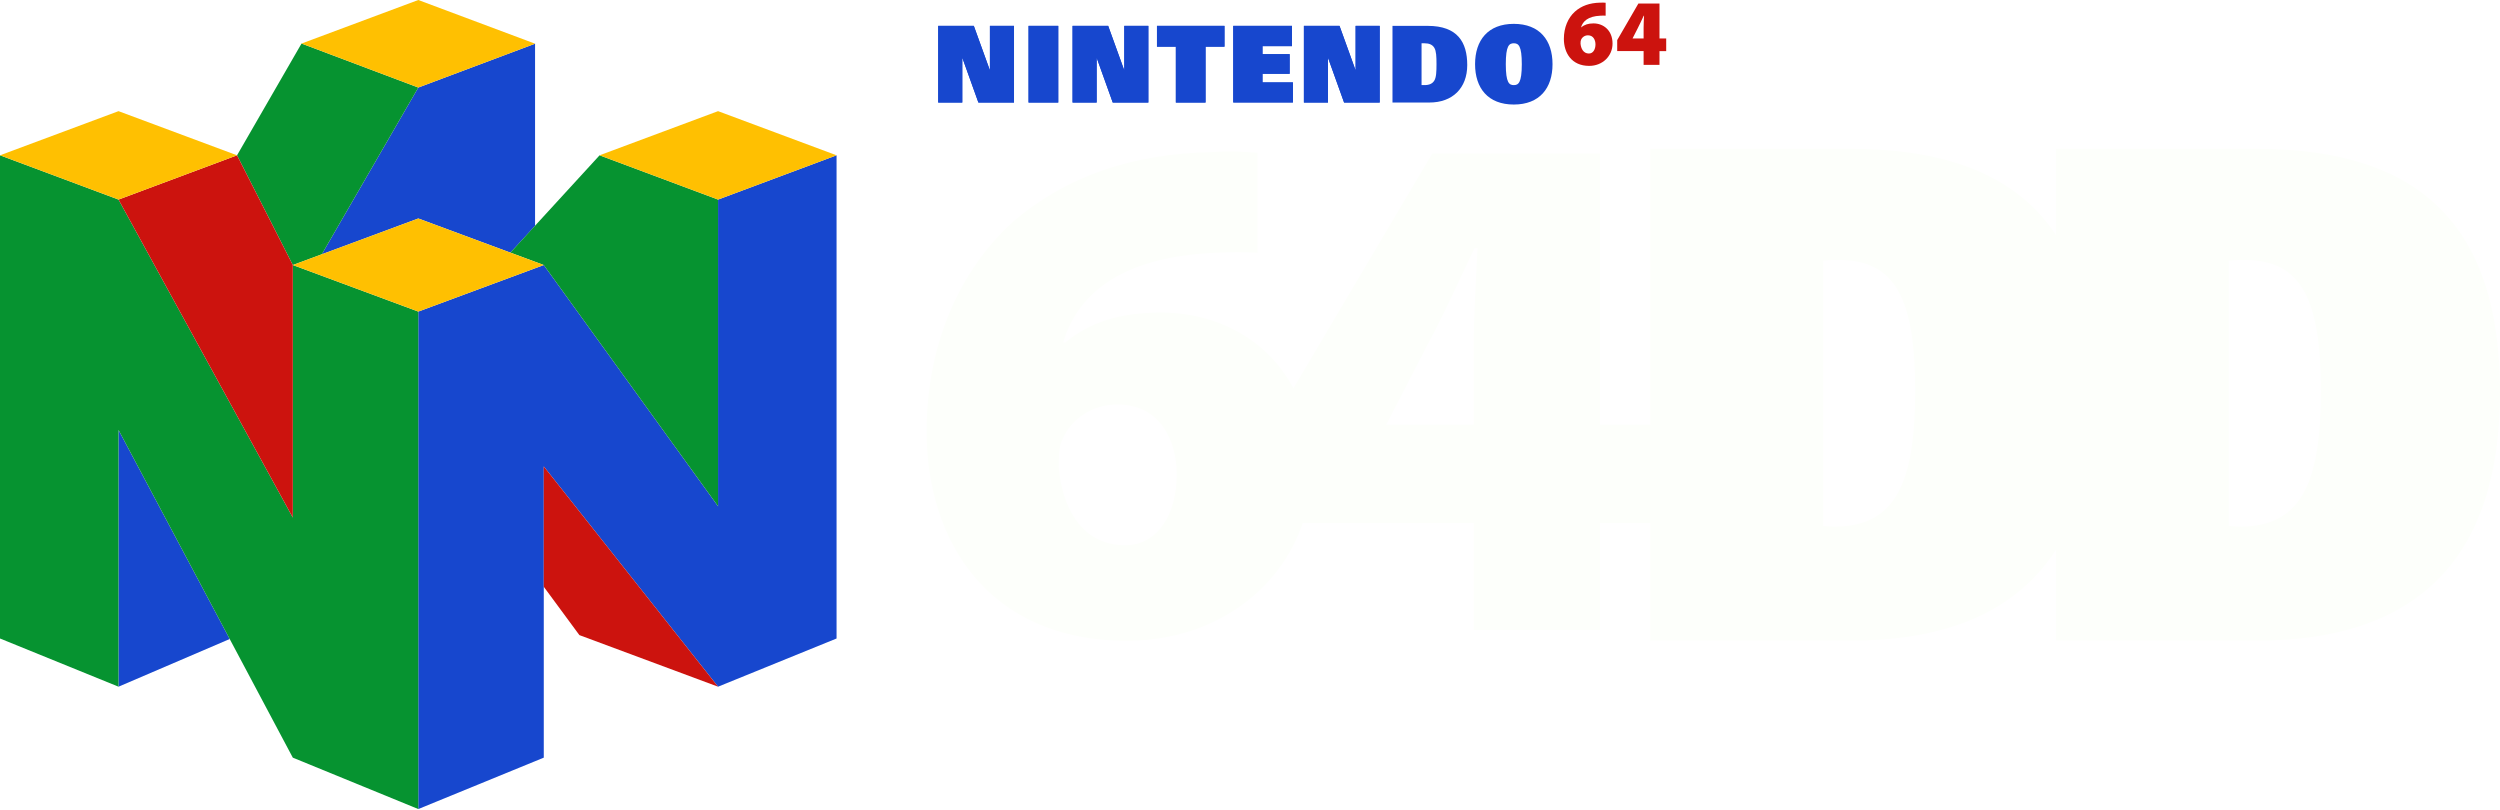
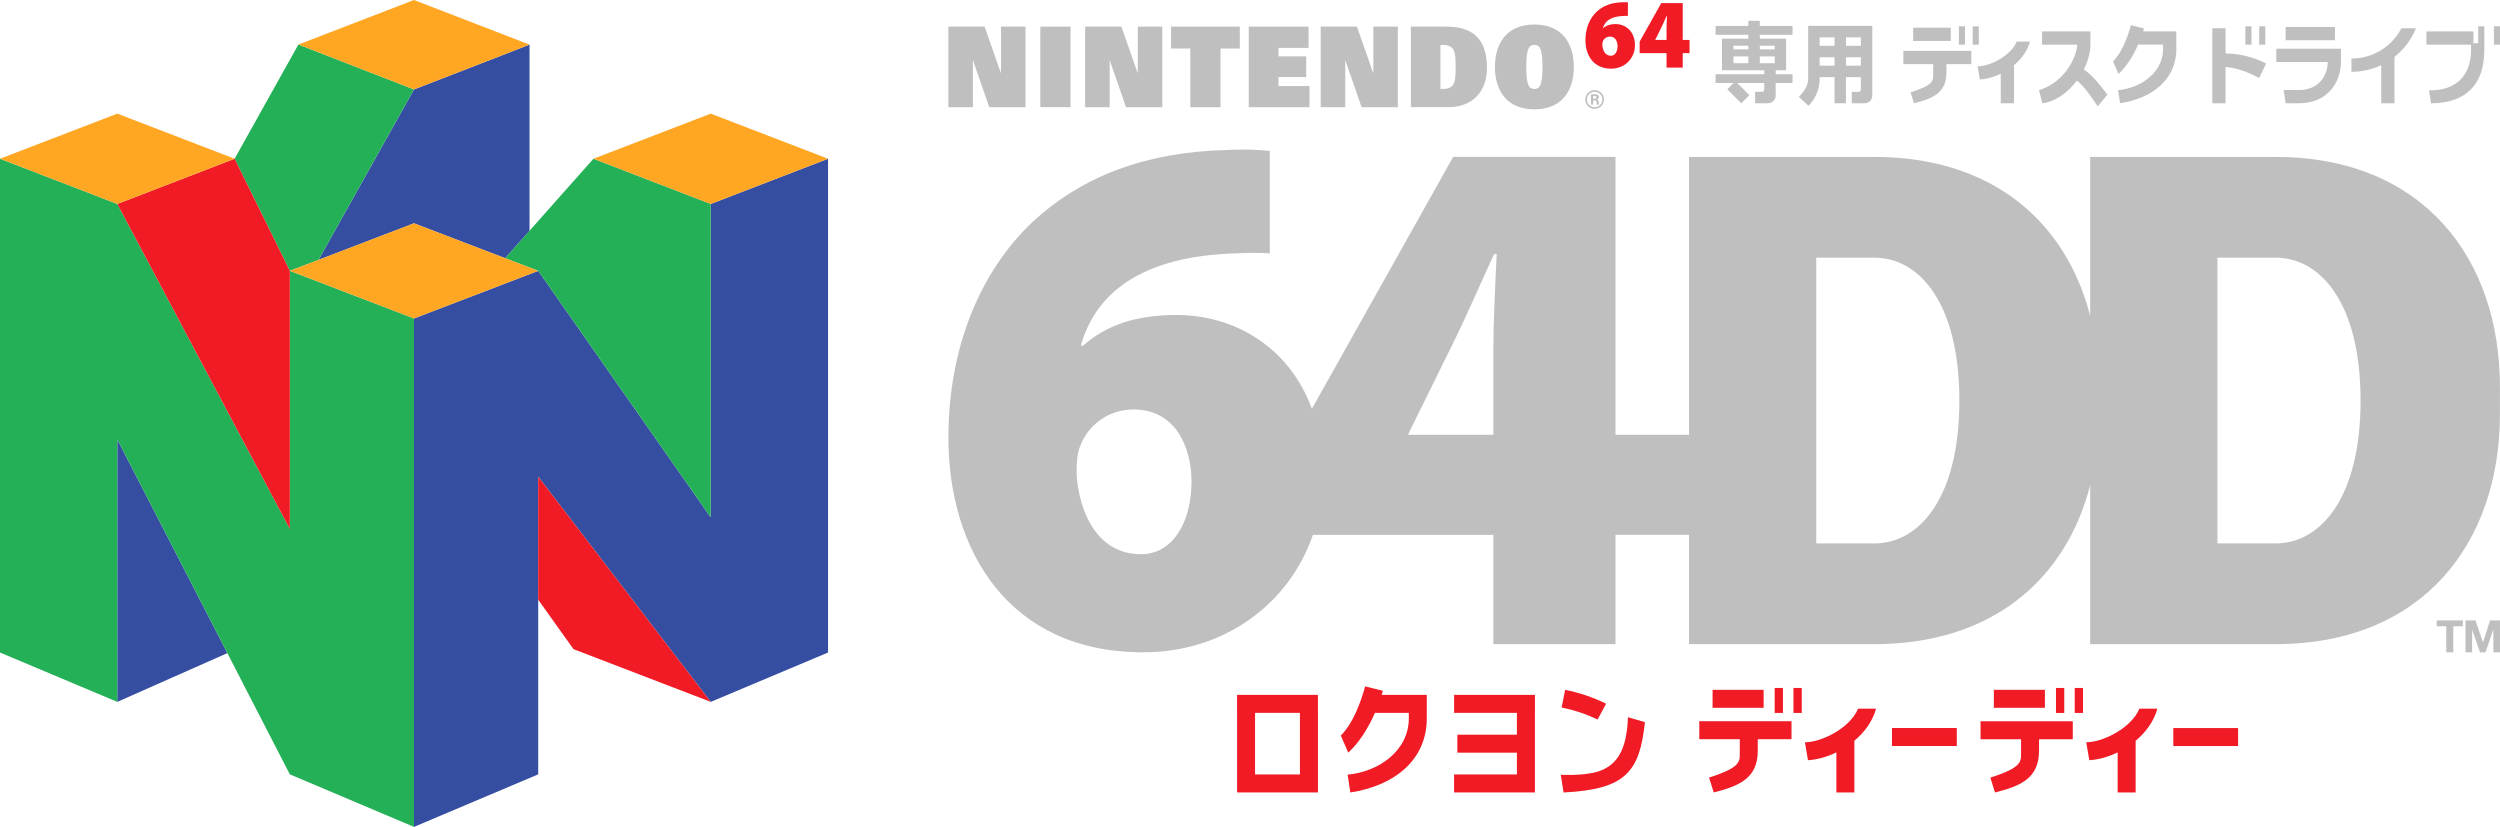
- <svg xmlns="http://www.w3.org/2000/svg" height="183.471" width="566.929">
-   <g stroke-width=".306">
-     <path d="m115.743 57.29 5.593-6.077V9.907l-26.48 9.944-21.881 37.815 21.882-8.12zM162.834 45.258l26.875-10.038v109.572l-26.875 10.93-39.521-49.948v66.038l-28.456 11.659V70.657l28.456-10.554 39.52 54.705zM26.876 155.722l25.216-10.813L26.876 97.5z" fill="#1747ce" />
-     <path d="m72.975 57.666 21.882-37.815-26.48-9.977L53.752 35.22 66.4 60.1zM162.834 45.258v69.55l-39.521-54.705-7.57-2.813 20.224-22.07z" fill="#069330" />
-     <path d="M94.857 70.657 66.4 60.101v57.272L26.876 45.258 0 35.22v109.572l26.876 10.93V97.5L66.4 171.812l28.457 11.659z" fill="#069330" />
-     <path d="M66.4 117.373 26.876 45.258 53.752 35.22 66.4 60.1zM123.313 105.774v27.288l8.074 10.96 31.447 11.7z" fill="#cc130e" />
-     <g fill="#ffc001">
-       <path d="M94.857 70.657 66.4 60.101l28.457-10.556 28.456 10.556zM162.834 25.206l26.875 10.014-26.875 10.038-26.876-10.038zM26.876 25.206 53.752 35.22 26.876 45.258 0 35.22zM94.857 0l-26.48 9.874 26.48 9.977 26.48-9.944z" />
-     </g>
+ <svg xmlns="http://www.w3.org/2000/svg" height="2045.851" width="6185.398" version="1.1" id="svg167380">
+   <defs id="defs167384" />
+   <g id="g1" transform="matrix(11.15081,0,0,11.15081,-143.5064,2272.498)">
+     <polygon class="st2" points="429.5,92.8 330.5,269.6 429.5,231.7 524.1,267.9 549.4,239.5 549.4,46.3 " id="polygon11" style="fill:#354ea2" transform="matrix(0.2138606,0,0,0.2138606,12.86959,-203.7966)" />
+     <polygon class="st2" points="121.7,728.2 235.9,677.6 121.7,455.9 " id="polygon13" style="fill:#354ea2" transform="matrix(0.2138606,0,0,0.2138606,12.86959,-203.7966)" />
+     <polygon class="st2" points="859.1,164.7 859.1,677 737.4,728.2 558.4,494.6 558.4,803.4 429.5,857.9 429.5,330.4 558.4,281 737.4,536.8 737.4,211.6 " id="polygon12" style="fill:#354ea2" transform="matrix(0.2138606,0,0,0.2138606,12.86959,-203.7966)" />
+     <polygon class="st3" points="429.5,92.8 309.6,46.2 243.4,164.7 300.7,281 330.5,269.6 " id="polygon14" style="fill:#23b057" transform="matrix(0.2138606,0,0,0.2138606,12.86959,-203.7966)" />
+     <polygon class="st3" points="737.4,536.8 558.4,281 524.1,267.9 615.7,164.7 737.4,211.6 " id="polygon15" style="fill:#23b057" transform="matrix(0.2138606,0,0,0.2138606,12.86959,-203.7966)" />
+     <polygon class="st3" points="300.7,281 300.7,548.8 121.7,211.6 0,164.7 0,677 121.7,728.2 121.7,455.9 300.7,803.4 429.5,857.9 429.5,330.4 " id="polygon16" style="fill:#23b057" transform="matrix(0.2138606,0,0,0.2138606,12.86959,-203.7966)" />
+     <polygon class="st1" points="121.7,211.6 243.4,164.7 300.7,281 300.7,548.8 " id="polygon17" style="fill:#f01b25" transform="matrix(0.2138606,0,0,0.2138606,12.86959,-203.7966)" />
+     <polygon class="st1" points="558.4,622.2 595,673.5 737.4,728.2 558.4,494.6 " id="polygon18" style="fill:#f01b25" transform="matrix(0.2138606,0,0,0.2138606,12.86959,-203.7966)" />
+     <polygon class="st4" points="300.7,281 429.5,231.7 558.4,281 429.5,330.4 " id="polygon19" style="fill:#ffa623" transform="matrix(0.2138606,0,0,0.2138606,12.86959,-203.7966)" />
+     <polygon class="st4" points="859.1,164.7 737.4,211.6 615.7,164.7 737.4,117.9 " id="polygon20" style="fill:#ffa623" transform="matrix(0.2138606,0,0,0.2138606,12.86959,-203.7966)" />
+     <polygon class="st4" points="243.4,164.7 121.7,211.6 0,164.7 121.7,117.9 " id="polygon21" style="fill:#ffa623" transform="matrix(0.2138606,0,0,0.2138606,12.86959,-203.7966)" />
+     <polygon class="st4" points="309.6,46.2 429.5,92.8 549.4,46.3 429.5,0 " id="polygon22" style="fill:#ffa623" transform="matrix(0.2138606,0,0,0.2138606,12.86959,-203.7966)" />
  </g>
-   <g stroke-width="5.379">
-     <g fill="#1747ce">
-       <path d="M221.872 23.248h8.076V5.866h-5.464v9.967h-.047l-3.603-9.967h-8.075v17.382h5.46V13.214h.05zM252.338 23.248h8.076V5.866h-5.46v9.967h-.05l-3.603-9.967h-8.074v17.382h5.463V13.214h.047zM304.8 23.248h8.077V5.866h-5.463v9.967h-.048l-3.603-9.967h-8.076v17.382h5.462V13.214h.048zM233.247 5.866h6.736v17.382h-6.736zM266.648 10.587h-4.28V5.866h15.31v4.721h-4.296v12.66h-6.734zM286.296 18.683h6.905v4.559h-13.535V5.861h13.321v4.598h-6.691v1.817h6.16v4.457h-6.16zM315.776 5.866h7.98c6.806 0 8.972 3.731 8.972 8.883 0 5.249-3.342 8.5-8.57 8.5h-8.382zm6.593 13.432h.657c1.083 0 1.81-.321 2.233-1.02.448-.722.498-2.039.498-3.722 0-1.685-.051-2.999-.498-3.722-.424-.7-1.15-1.021-2.233-1.021h-.657zM343.287 5.41c5.864 0 8.781 3.73 8.781 9.146 0 5.418-2.918 9.15-8.781 9.15-5.864 0-8.782-3.732-8.782-9.15 0-5.416 2.916-9.146 8.782-9.146zm0 13.89c1.034 0 1.814-.492 1.814-4.744 0-4.156-.733-4.743-1.814-4.743-1.082 0-1.814.587-1.814 4.743 0 4.252.778 4.744 1.814 4.744z" />
-       <path d="M212.759 23.248h5.46V13.214h.05l3.603 10.034h8.076V5.866h-5.464v9.967h-.047l-3.603-9.967h-8.075zM243.227 23.248h5.463V13.214h.047l3.601 10.034h8.076V5.866h-5.46v9.967h-.05l-3.603-9.967h-8.074zM295.687 23.248h5.462V13.214h.048l3.603 10.034h8.077V5.866h-5.463v9.967h-.048l-3.603-9.967h-8.076zM233.247 5.866h6.736v17.382h-6.736zM277.677 10.587h-4.295v12.66h-6.734v-12.66h-4.28V5.866h15.31zM286.296 18.683h6.905v4.559h-13.535V5.861h13.321v4.598h-6.691v1.817h6.16v4.457h-6.16z" />
-     </g>
-     <path d="M364.115 3.554c-.358-.03-.706-.016-1.193.005-2.841.128-3.99 1.3-4.38 2.626h.069c.708-.6 1.582-.879 2.754-.879 2.253 0 4.312 1.588 4.312 4.566 0 2.85-2.262 5.069-5.297 5.069-3.998 0-5.738-2.958-5.738-6.13 0-2.577.944-4.759 2.493-6.166 1.474-1.323 3.375-1.991 5.702-2.043.616-.034.982 0 1.278.026zm-3.785 8.584c.921 0 1.48-.912 1.48-2.076-.008-.983-.473-2.054-1.708-2.054-.755 0-1.343.463-1.565 1.023-.087.171-.119.416-.119.83.08 1.11.632 2.277 1.888 2.277zM372.722 14.706v-3.119h-5.986V9.095l4.806-8.297h4.783V8.73h1.522v2.858h-1.522v3.12zm0-5.977V6.34c0-.883.055-1.8.101-2.768h-.078c-.445.939-.832 1.832-1.338 2.802l-1.176 2.315-.013.042z" fill="#cc130e" />
+   <g transform="matrix(1.333333,0,0,-1.333333,2346.401,1961.455)" id="g10">
+     <path id="path88" style="fill:#bfbfbf;fill-opacity:1;fill-rule:nonzero;stroke:none;stroke-width:0.1" d="m 45.523,1358.5 h 0.375 l 30,-86.33 h 67.278 v 149.55 H 97.648 v -85.8 h -0.375 l -30,85.8 H 0 v -149.55 h 45.523 z" />
+     <path id="path94" style="fill:#bfbfbf;fill-opacity:1;fill-rule:nonzero;stroke:none;stroke-width:0.1" d="m 170.625,1272.25 h 56.102 v 149.473 h -56.102 z" />
+     <path id="path90" style="fill:#bfbfbf;fill-opacity:1;fill-rule:nonzero;stroke:none;stroke-width:0.1" d="m 299.324,1358.5 h 0.375 l 30,-86.33 h 67.278 v 149.55 h -45.454 v -85.8 h -0.375 l -30.074,85.8 h -67.273 v -149.55 h 45.523 z" />
+     <path id="path96" style="fill:#bfbfbf;fill-opacity:1;fill-rule:nonzero;stroke:none;stroke-width:0.1" d="m 448.949,1272.17 h 56.102 v 108.9 h 35.773 v 40.65 H 413.25 v -40.65 h 35.699 z" />
+     <path id="path106" style="fill:#bfbfbf;fill-opacity:1;fill-rule:nonzero;stroke:none;stroke-width:0.1" d="m 670.125,1311.4 h -57.523 v 16.73 h 51.375 v 38.39 h -51.375 v 15.68 h 55.796 v 39.52 h -111 v -149.55 h 112.727 z" />
+     <path id="path92" style="fill:#bfbfbf;fill-opacity:1;fill-rule:nonzero;stroke:none;stroke-width:0.1" d="m 736.426,1358.5 h 0.375 l 30,-86.33 h 67.273 v 149.55 h -45.449 v -85.8 h -0.449 l -30,85.8 h -67.278 v -149.55 h 45.528 z" />
+     <path id="path98" style="fill:#bfbfbf;fill-opacity:1;fill-rule:nonzero;stroke:none;stroke-width:0.1" d="m 999.449,1345.38 c 0,44.25 -18.074,76.34 -74.773,76.34 h -66.449 v -149.47 h 69.824 c 43.574,0 71.398,27.97 71.398,73.13 z m -86.324,-39.31 v 81.53 h 5.477 c 9.074,0 15.074,-2.78 18.597,-8.78 3.676,-6.22 4.125,-17.55 4.125,-32.02 0,-14.4 -0.375,-25.73 -4.125,-31.95 -3.523,-6 -9.597,-8.78 -18.597,-8.78 z" />
+     <path id="path100" style="fill:#bfbfbf;fill-opacity:1;fill-rule:nonzero;stroke:none;stroke-width:0.1" d="m 1087.43,1268.2 c 48.89,0 73.2,32.02 73.2,78.68 0,46.64 -24.38,78.75 -73.2,78.75 -48.91,0 -73.2,-32.11 -73.2,-78.75 0,-46.58 24.37,-78.68 73.2,-78.68 z m 0,119.55 c 9,0 15.07,-5.1 15.07,-40.87 0,-36.61 -6.45,-40.81 -15.07,-40.81 -8.63,0 -15.16,4.28 -15.08,40.81 0,35.84 6.08,40.87 15.08,40.87 z" />
+     <path id="path14" style="fill:#bfbfbf;fill-opacity:1;fill-rule:nonzero;stroke:none;stroke-width:0.1" d="m 1199.25,1272.17 c -7.95,0 -14.32,6.46 -14.32,14.33 0,7.88 6.45,14.32 14.32,14.32 7.88,0 14.32,-6.44 14.32,-14.32 0.08,-7.95 -6.37,-14.33 -14.32,-14.33 m 0,31.73 c -9.6,0 -17.4,-7.8 -17.4,-17.4 0,-9.6 7.8,-17.4 17.4,-17.4 9.6,0 17.4,7.8 17.4,17.4 0,9.52 -7.8,17.4 -17.4,17.4 z" />
+     <path id="path16" style="fill:#bfbfbf;fill-opacity:1;fill-rule:nonzero;stroke:none;stroke-width:0.1" d="m 1196.4,1287.85 h 3.37 c 1.88,0 2.86,0.9 2.86,2.7 0,1.72 -1.06,2.4 -2.86,2.47 h -3.37 v -5.17 m 0,-10.88 h -4.05 v 19.05 h 8.17 c 3.23,0 6.68,-1.05 6.68,-4.95 0,-2.55 -1.65,-4.12 -3.97,-4.65 3.15,-0.37 3.15,-2.32 3.45,-4.95 0.14,-1.27 0.37,-3.45 1.12,-4.5 h -4.5 c -0.37,1.73 -0.53,3.38 -0.75,5.1 -0.15,1.13 -0.37,2.56 -1.73,2.63 h -4.27 z" />
  </g>
-   <g fill="#fdfffb" stroke-width="1.002">
-     <path d="M285.193 34.658c-2.356-.165-5.385-.496-10.266-.165-18.344.33-33.323 5.623-45.103 15.712-12.118 10.916-19.691 27.786-19.691 47.633 0 24.644 13.8 47.468 45.44 47.468 24.066 0 41.906-17.201 41.906-39.198 0-22.99-16.325-35.229-34.164-35.229-9.257 0-16.157 2.15-21.71 6.781h-.505c3.029-10.254 12.117-19.35 34.5-20.343 3.871-.165 6.732-.165 9.593 0zm-30.125 88.981c-9.93 0-14.305-8.93-14.978-17.697 0-3.142.168-4.961.841-6.285 1.851-4.465 6.564-7.938 12.454-7.938 9.761 0 13.464 8.27 13.464 15.877 0 9.097-4.376 16.043-11.613 16.043z" />
-     <path d="M362.825 142.85v-24.262h12.117V96.319h-12.117V34.831H324.79l-38.035 64.313v19.444h47.46v24.263zm-48.47-46.53.17-.333 9.255-17.948c4.04-7.478 7.069-14.458 10.603-21.77h.673c-.336 7.644-.841 14.624-.841 21.604v18.446zM505.44 119.287V59.118c1.27-.154 2.538-.154 3.667-.154 12.693 0 17.206 8.816 17.206 29.698 0 21.5-4.796 30.78-18.476 30.78-.705 0-1.55-.155-2.397-.155zm-39.207 25.986h45.694c36.527 0 55.003-19.025 55.003-56.302 0-37.586-17.911-55.22-55.285-55.22h-45.412z" />
-     <path d="M413.44 119.287V59.118c1.27-.154 2.539-.154 3.667-.154 12.693 0 17.206 8.816 17.206 29.698 0 21.5-4.795 30.78-18.475 30.78-.706 0-1.552-.155-2.398-.155zm-39.207 25.986h45.694c36.528 0 55.003-19.025 55.003-56.302 0-37.586-17.911-55.22-55.285-55.22h-45.412z" />
+   <g id="g5">
+     <path id="path102" style="fill:#f01b25;fill-opacity:1;fill-rule:nonzero;stroke:none;stroke-width:0.1" d="m 1229.93,1343.65 c 25.2,0 44.09,19.05 44.09,43.57 0,25.58 -17.17,39.23 -35.92,39.23 -9.75,0 -17.1,-2.4 -22.95,-7.57 h -0.6 c 3.22,11.39 12.75,21.44 36.45,22.57 4.05,0.22 6.98,0.3 9.9,0.07 l 0.15,25.13 c -2.4,0.23 -5.55,0.52 -10.65,0.23 -19.35,-0.46 -35.17,-6.16 -47.47,-17.56 -12.91,-12.07 -20.78,-30.82 -20.78,-53.02 0,-27.23 14.48,-52.65 47.78,-52.65 z m -15.38,50.77 c 1.88,4.88 6.83,8.78 13.05,8.78 10.28,0 14.1,-9.23 14.17,-17.7 0,-9.98 -4.64,-17.85 -12.37,-17.85 -10.58,-0.08 -15.15,9.98 -15.83,19.57 0,3.6 0.23,5.7 0.98,7.2 z" transform="matrix(1.333333,0,0,-1.333333,2346.401,1961.455)" />
+     <path id="path104" style="fill:#f01b25;fill-opacity:1;fill-rule:nonzero;stroke:none;stroke-width:0.1" d="m 1332.68,1345.6 h 30 v 26.85 h 12.67 v 24.6 h -12.67 v 68.25 h -39.83 l -40.05,-71.33 v -21.52 h 49.88 z m -21,51.45 0.14,0.37 9.83,19.88 c 4.2,8.33 7.42,15.97 11.17,24.08 h 0.68 c -0.37,-8.41 -0.82,-16.28 -0.82,-23.86 v -20.55 z" transform="matrix(1.333333,0,0,-1.333333,2346.401,1961.455)" />
+   </g>
+   <g id="g4" transform="matrix(1.333333,0,0,-1.333333,2346.401,1961.455)">
+     <path id="path160" style="fill:#bfbfbf;fill-opacity:1;fill-rule:nonzero;stroke:none;stroke-width:0.177" d="M 2462.624,1179.921 H 2118.757 V 885.023 c -44.248,172.501 -179.785,294.899 -400.581,294.899 h -343.8 V 664.297 h -136.427 V 1179.999 H 936.751 L 674.552,712.522 c -41.928,114.301 -143.028,174.076 -251.177,174.076 -74.023,0 -129.001,-17.927 -173.398,-56.848 h -4.278 c 24.603,86.171 96.75,162.222 275.7,170.773 30.829,1.425 52.499,1.95 75.078,0.374 v 190.126 c -18.454,1.726 -41.55,3.748 -80.402,1.726 C 369.448,1189.147 249.977,1145.796 156.977,1059.922 59.551,968.5 0.074,826.597 0.074,658.973 c 0,-206.1 109.653,-398.4 361.5,-398.326 150.376,0 270.602,89.478 314.926,217.95 H 1011.3 V 275.796 l 226.648,0.078 v 202.798 h 136.427 v -202.876 h 343.8 c 220.796,0 356.333,122.402 400.581,294.902 V 275.796 h 343.797 c 274.041,0 416.626,188.552 416.626,427.351 v 49.5 c 0.071,238.801 -142.585,427.274 -416.555,427.274 z M 357.977,442.749 h -1.205 c -79.199,0 -113.921,75.973 -118.874,148.2 0,26.848 2.102,42.823 7.426,53.999 13.801,36.45 51,66.302 98.25,66.302 77.999,0 107.249,-69.528 107.626,-133.58 0,-75.749 -34.95,-134.922 -93.222,-134.922 z M 1011.3,819.699 V 664.223 H 853.125 l 0.977,2.851 74.249,150.597 c 31.649,62.927 56.023,120.976 84.376,182.027 h 4.796 c -3.001,-62.925 -6.223,-122.698 -6.223,-179.999 z m 706.875,-357 h -107.698 v 530.25 h 107.698 c 84.818,0 157.876,-86.176 157.876,-265.126 0,-178.948 -73.059,-265.124 -157.876,-265.124 z m 744.448,0 h -107.698 v 530.25 h 107.698 c 84.823,0 157.882,-86.176 157.882,-265.126 0,-178.948 -73.059,-265.124 -157.882,-265.124 z" />
+     <path id="path20" style="display:inline;fill:#bfbfbf;fill-opacity:1;fill-rule:nonzero;stroke:none;stroke-width:1.724" d="m 27795.734,3089.503 h -177.585 v 109.482 h 485.17 V 3089.503 h -177.758 v -483.015 h -130.516 z" transform="scale(0.1)" />
+     <path id="path24" style="display:inline;fill:#bfbfbf;fill-opacity:1;fill-rule:nonzero;stroke:none;stroke-width:1.766" d="m 28154.348,3198.984 h 182.996 l 138.66,-407.254 h 1.59 l 131.241,407.254 h 182.996 v -592.494 h -122.233 v 419.99 h -1.59 l -145.372,-419.99 h -100.506 l -145.549,415.503 h -1.59 v -415.503 h -122.233 v 592.494 z" transform="scale(0.1)" />
+   </g>
+   <g id="g3" transform="matrix(0.1333333,0,0,-0.1333333,2346.401,1961.455)" style="display:inline">
+     <path id="path122" style="display:inline;fill:#f01b25;fill-opacity:1;fill-rule:nonzero;stroke:none" d="m 6857.27,1816.72 h -1500 v -333.75 h 0.74 V 6.25 h 1500 v 1587.73 h -0.74 z M 5691.02,1482.97 h 832.5 V 340 h -832.5 z" />
+     <path id="path154" style="display:inline;fill:#f01b25;fill-opacity:1;fill-rule:nonzero;stroke:none" d="m 8063.24,1892.5 -329.26,81.72 c -85.46,-308.24 -225.74,-684.73 -451.48,-912.74 6.76,-15 138.01,-317.261 138.01,-317.261 205.51,189.761 372.73,459.021 495,738.751 h 628.47 v -103.48 c 0,-594.021 -551.25,-989.26 -1135.46,-1043.24 0,0 47.22,-306.019 50.97,-330.781 C 8283.01,130.742 8877.73,613.75 8877.73,1379.49 v 437.23 h -836.99 c 7.5,25.51 15,51.01 22.5,75.78 z" />
+     <path id="path120" style="display:inline;fill:#f01b25;fill-opacity:1;fill-rule:nonzero;stroke:none" d="m 9384.77,1482.97 h 1165.43 v -405 H 9444.77 V 744.219 H 10550.2 V 340 H 9383.98 V 6.25 H 10884 v 1476.72 h 0.8 v 333.75 H 9384.77 Z" />
+     <path id="path156" style="display:inline;fill:#f01b25;fill-opacity:1;fill-rule:nonzero;stroke:none" d="m 12204.8,1653.24 c -241.6,117.74 -496.6,204.73 -759.8,257.23 -21.8,-109.49 -43.5,-218.24 -65.2,-327.74 230.9,-46.48 455.2,-121.48 666.7,-224.25 z" />
+     <path id="path128" style="display:inline;fill:#f01b25;fill-opacity:1;fill-rule:nonzero;stroke:none" d="m 11364.8,333.242 c 0,0 45.7,-295.512 50.9,-327.773 C 12573,62.5 12828,392.5 12925.5,1310.47 l -315,91.52 c -21,-605.271 -199.5,-893.24 -556.5,-1008.01 -171,-54.761 -434.2,-69.761 -689.2,-60.738 z" />
+     <path id="path118" style="display:inline;fill:#f01b25;fill-opacity:1;fill-rule:nonzero;stroke:none" d="m 14181,1576.72 h 947.23 v 333.75 H 14181 Z" />
+     <path id="path112" style="display:inline;fill:#f01b25;fill-opacity:1;fill-rule:nonzero;stroke:none" d="m 13934.3,993.98 h 751.4 V 779.492 c 0,-190.512 47.3,-301.523 -570,-497.262 L 14202,6.25 c 453,116.25 817.5,249.73 817.5,773.242 V 993.98 h 626.2 v 333.75 h -1711.4 z" />
+     <path id="path108" style="display:inline;fill:#f01b25;fill-opacity:1;fill-rule:nonzero;stroke:none" d="m 15333,1481.48 h 153.75 V 1945 H 15333 Z" />
+     <path id="path110" style="fill:#f01b25;fill-opacity:1;fill-rule:nonzero;stroke:none" d="m 15681.8,1481.48 h 153.75 V 1945 h -153.75 z" />
+     <path id="path126" style="fill:#f01b25;fill-opacity:1;fill-rule:nonzero;stroke:none;stroke-width:1.056" d="m 15894.712,936.992 56.291,-332.262 c 167.923,9.019 352.533,60 527.215,145.5 V 6.25 h 333.734 V 965.468 c 189.045,158.286 339.014,361.526 402.804,594.759 -110.998,0 -222.736,0 -333.734,0 -145.533,-353.98 -672.009,-623.235 -986.31,-623.235 z" />
+     <path id="path116" style="display:inline;fill:#f01b25;fill-opacity:1;fill-rule:nonzero;stroke:none;stroke-width:1.148" d="m 17510.252,1201.725 h 1202.311 V 867.971 h -1202.311" />
+     <path id="path148" style="display:inline;fill:#f01b25;fill-opacity:1;fill-rule:nonzero;stroke:none;stroke-width:1.248" d="m 19400.235,1910.464 h 947.218 v -333.748 h -947.218" />
+     <path id="path140" style="fill:#f01b25;fill-opacity:1;fill-rule:nonzero;stroke:none;stroke-width:1.28" d="m 19153.538,993.241 h 751.395 V 778.749 c 0,-190.507 47.362,-301.519 -570.011,-497.269 L 19421.198,5.469 C 19874.212,121.719 20238.773,255.23 20238.773,778.749 V 993.241 h 626.205 v 333.746 h -1711.44 z" />
+     <path id="path132" style="display:inline;fill:#f01b25;fill-opacity:1;fill-rule:nonzero;stroke:none;stroke-width:1.27" d="m 20552.993,1944.995 h 153.712 v -463.513 h -153.712" />
+     <path id="path136" style="display:inline;fill:#f01b25;fill-opacity:1;fill-rule:nonzero;stroke:none;stroke-width:1.292" d="m 20900.998,1944.99 h 153.712 v -463.514 h -153.712" />
+     <path id="path152" style="fill:#f01b25;fill-opacity:1;fill-rule:nonzero;stroke:none;stroke-width:1.376" d="m 21114.892,936.994 c 0,0 54.642,-324.761 56.156,-332.263 168.055,9.021 351.8,60 526.462,144.762 V 6.25 h 333.769 V 964.734 c 189.802,159.019 339.826,362.262 403.552,595.506 -111.073,0 -222.834,0 -333.77,0 -145.482,-353.986 -672.081,-623.245 -986.169,-623.245 z" />
+     <path id="path144" style="display:inline;fill:#f01b25;fill-opacity:1;fill-rule:nonzero;stroke:none;stroke-width:1.468" d="m 22730.272,1200.979 h 1202.203 V 867.229 h -1202.203" />
+   </g>
+   <g id="g2" style="display:inline" transform="matrix(0.1333333,0,0,-0.1333333,2346.401,1961.455)">
+     <path id="path26" style="fill:#bfbfbf;fill-opacity:1;fill-rule:nonzero;stroke:none" d="m 14454,13054.7 259.5,-259.5 150,150 -225.8,225.8 h 501.8 v -123 c 0,-22.5 -18,-40.5 -40.5,-40.5 h -129 v -212.3 h 240 c 78,0 141.8,63.8 141.8,141.8 v 233.2 h 312 v 164.3 h -311.3 v 72.7 h 193.5 v 585.8 h -489 v 72.7 h 607.5 V 14230 H 15057 v 95.2 h -212.2 v -95.2 h -608.3 v -164.3 h 608.3 v -72.7 h -489.1 v -585.8 h 784.5 v -72.7 h -903.7 v -164.3 h 333 z m 879.8,483.8 h -276.758 v 126.012 h 276.758 z m 0,257.2 h -276.758 v 65.977 h 276.758 z m -489,0 h -276.758 v 65.977 h 276.758 z m -276.8,-131.2 h 276.758 v -126.012 H 14568 Z" />
+     <path id="path30" style="fill:#bfbfbf;fill-opacity:1;fill-rule:nonzero;stroke:none;stroke-width:1.052" d="m 16167.727,13252.027 v 27.663 h 276.003 v -485.213 h 212.262 v 485.213 h 276.739 v -232.456 c 0,-22.51 -17.987,-40.496 -40.496,-40.496 h -128.956 v -212.261 h 239.925 c 78.046,0 141.788,63.741 141.788,141.788 v 1294.499 H 15954.73 v -979.473 c 0.736,-132.848 -79.519,-243.817 -173.238,-338.377 50.278,-49.437 129.061,-116.229 179.233,-165.665 133.479,134.215 207.739,315.762 207.002,504.778 z m 0,239.925 v 156.829 h 276.003 v -156.829 z m 765.74,368.985 h -276.739 v 157.566 h 276.739 z m -489.737,0 h -276.003 v 157.566 h 276.003 z m 212.262,-368.985 v 156.829 h 276.739 v -156.829 z" />
+     <path id="path54" style="display:inline;fill:#bfbfbf;fill-opacity:1;fill-rule:nonzero;stroke:none;stroke-width:1.141" d="m 17903.274,14197.047 h 697.471 v -246.032 h -697.471" />
+     <path id="path164" style="display:inline;fill:#bfbfbf;fill-opacity:1;fill-rule:nonzero;stroke:none;stroke-width:1.165" d="m 17721.119,13767.307 v -245.949 h 553.501 v -157.561 c 0,-140.209 35.169,-222.076 -420.046,-366.012 l 63.7,-203.21 c 333.754,85.476 602.295,183.762 602.295,569.222 v 157.561 h 461.27 v 245.949 z" />
+     <path id="path34" style="fill:#bfbfbf;fill-opacity:1;fill-rule:nonzero;stroke:none;stroke-width:1.157" d="m 18751.5,14223.253 h 113.305 v -341.187 H 18751.5" />
+     <path id="path38" style="fill:#bfbfbf;fill-opacity:1;fill-rule:nonzero;stroke:none;stroke-width:1.173" d="m 19008.002,14223.243 h 113.202 v -341.249 h -113.202" />
+     <path id="path58" style="fill:#bfbfbf;fill-opacity:1;fill-rule:nonzero;stroke:none;stroke-width:1.231" d="m 19139.917,13235.443 c 123.748,6.772 259.564,44.205 388.484,107.249 v -548.188 h 246.02 v 707.153 c 139.51,116.237 249.837,266.213 296.258,437.245 -81.76,0 -164.259,0 -246.02,0 -106.51,-260.18 -494.256,-458.917 -725.992,-458.917 z" />
+     <path id="path62" style="fill:#bfbfbf;fill-opacity:1;fill-rule:nonzero;stroke:none;stroke-width:1.319" d="m 20237.988,13037.525 c 6.069,-21.758 58.584,-227.275 62.278,-242.264 239.216,26.244 472.495,197.271 640.461,419.954 144.876,-112.456 264.814,-298.472 386.995,-477.693 l 179.313,218.25 c -130.494,174.721 -278.932,359.194 -437.266,466.465 76.528,151.605 122.313,312.05 122.313,459.828 v 245.946 h -897.094 v -245.946 h 651.017 c -0.792,-190.528 -203.195,-687.816 -708.017,-844.54 z" />
+     <path id="path82" style="display:inline;fill:#bfbfbf;fill-opacity:1;fill-rule:nonzero;stroke:none;stroke-width:1.398" d="m 22077.757,13882.712 h 462.735 v -75.743 h 0.699 c 0,-438.005 -405.697,-729.024 -836.278,-768.741 12.023,-86.256 26.282,-171.771 38.305,-243.013 606.029,92.268 1044.019,447.735 1044.019,1011.754 h -0.839 v 321.817 h -616.374 c 6.012,18.733 11.184,36.627 16.357,54.661 l -242.132,59.974 c -63.049,-226.474 -165.802,-503.947 -332.302,-671.958 l 101.214,-233.24 c 150.843,140.232 273.867,338.984 364.596,544.489 z" />
+     <path id="path42" style="display:inline;fill:#bfbfbf;fill-opacity:1;fill-rule:nonzero;stroke:none;stroke-width:1.5" d="m 23699.962,13467.237 c 217.52,-15.002 425.289,-100.51 624.058,-203.254 37.504,72.742 90.758,195.753 128.262,268.525 -234.022,120.746 -492.046,182.972 -752.32,185.972 v 468.014 h -246.023 v -1391.995 h 246.023 z" />
+     <path id="path66" style="fill:#bfbfbf;fill-opacity:1;fill-rule:nonzero;stroke:none;stroke-width:1.483" d="m 24067.534,14223.235 h 113.19 v -341.245 h -113.19" />
+     <path id="path70" style="fill:#bfbfbf;fill-opacity:1;fill-rule:nonzero;stroke:none;stroke-width:1.499" d="m 24323.945,14223.25 h 113.341 v -341.237 h -113.341" />
+     <path id="path78" style="display:inline;fill:#bfbfbf;fill-opacity:1;fill-rule:nonzero;stroke:none;stroke-width:1.585" d="m 25061.213,13040.439 h -284.253 l 38.206,-245.967 h 246.047 c 522.056,0 779.992,377.218 779.992,768.752 v 243.003 h -1199.951 v -246.015 h 953.905 c -1.427,-266.989 -177.718,-519.773 -533.946,-519.773 z" />
+     <path id="path46" style="display:inline;fill:#bfbfbf;fill-opacity:1;fill-rule:nonzero;stroke:none;stroke-width:1.579" d="m 24814.494,14210.494 h 915.056 v -245.978 h -915.056" />
+     <path id="path50" style="display:inline;fill:#bfbfbf;fill-opacity:1;fill-rule:nonzero;stroke:none;stroke-width:1.671" d="m 26588.347,12795.266 h 245.929 v 859.497 c 173.252,136.53 312.757,318.003 398.297,531.754 h -269.987 c -177.763,-343.515 -533.959,-563.247 -927.077,-561.743 v -245.996 c 195.139,-0.768 383.261,43.489 552.838,123.75 z" />
+     <path id="path86" style="display:inline;fill:#bfbfbf;fill-opacity:1;fill-rule:nonzero;stroke:none;stroke-width:1.749" d="m 28255.506,13782.989 c 0,-467.967 -275.224,-746.985 -742.439,-746.985 0,0 0,0 -38.293,0 0,0 33.747,-217.503 37.594,-241.493 680.889,0 989.16,384.735 989.16,987.744 v 441.004 h -113.307 v -314.251 h -89.176 v 218.99 h -872.182 v -245.988 h 828.643 z" />
+     <path id="path74" style="display:inline;fill:#bfbfbf;fill-opacity:1;fill-rule:nonzero;stroke:none;stroke-width:1.766" d="m 28679.256,14223.239 h 113.227 v -340.511 h -113.227" />
  </g>
</svg>
